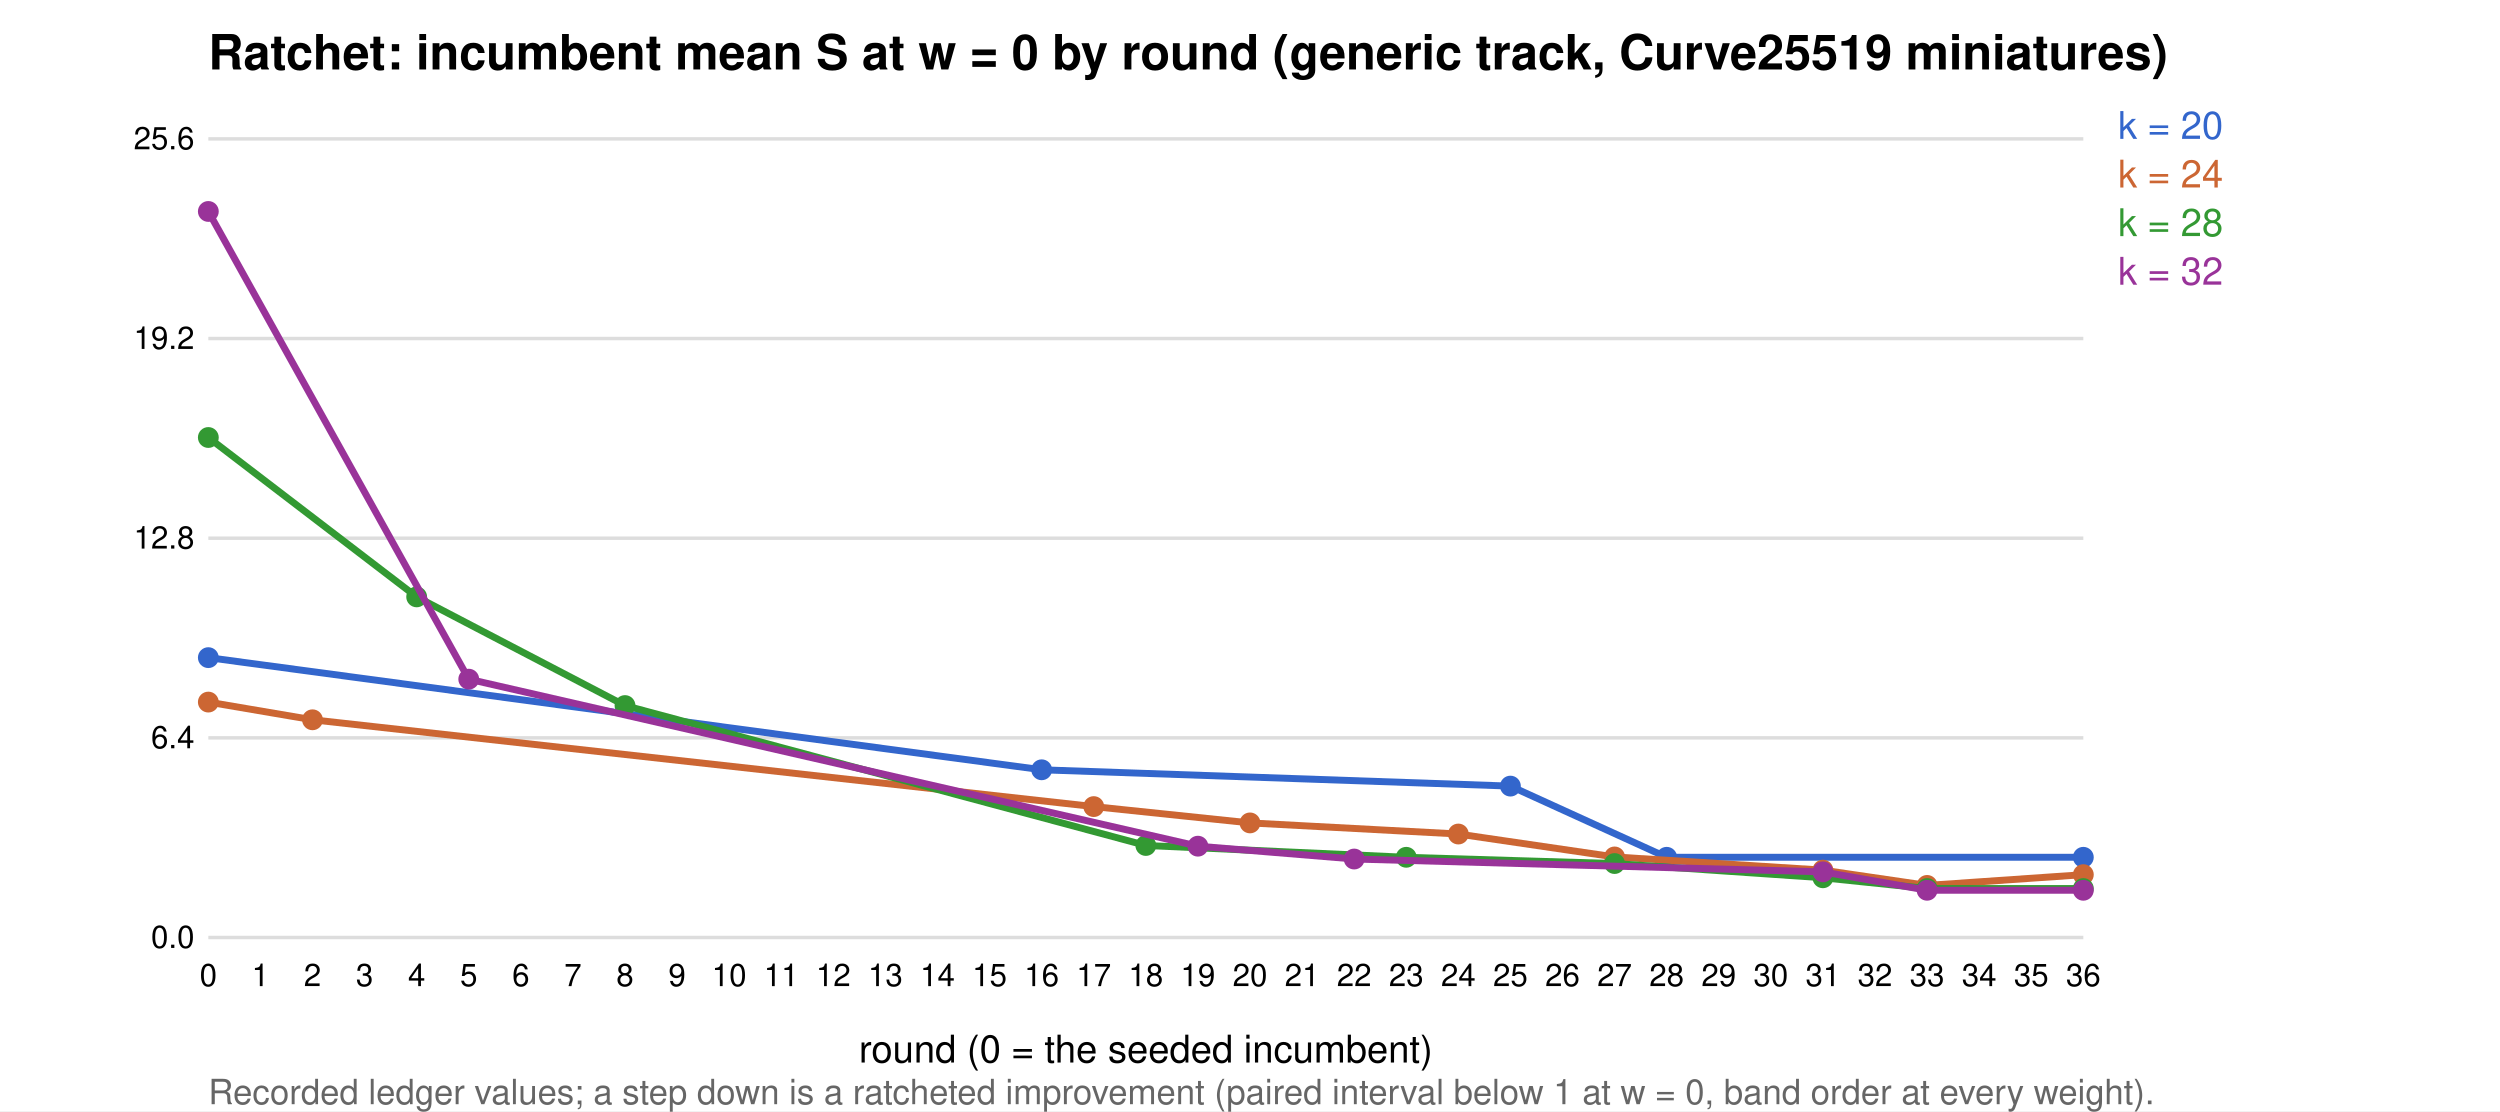
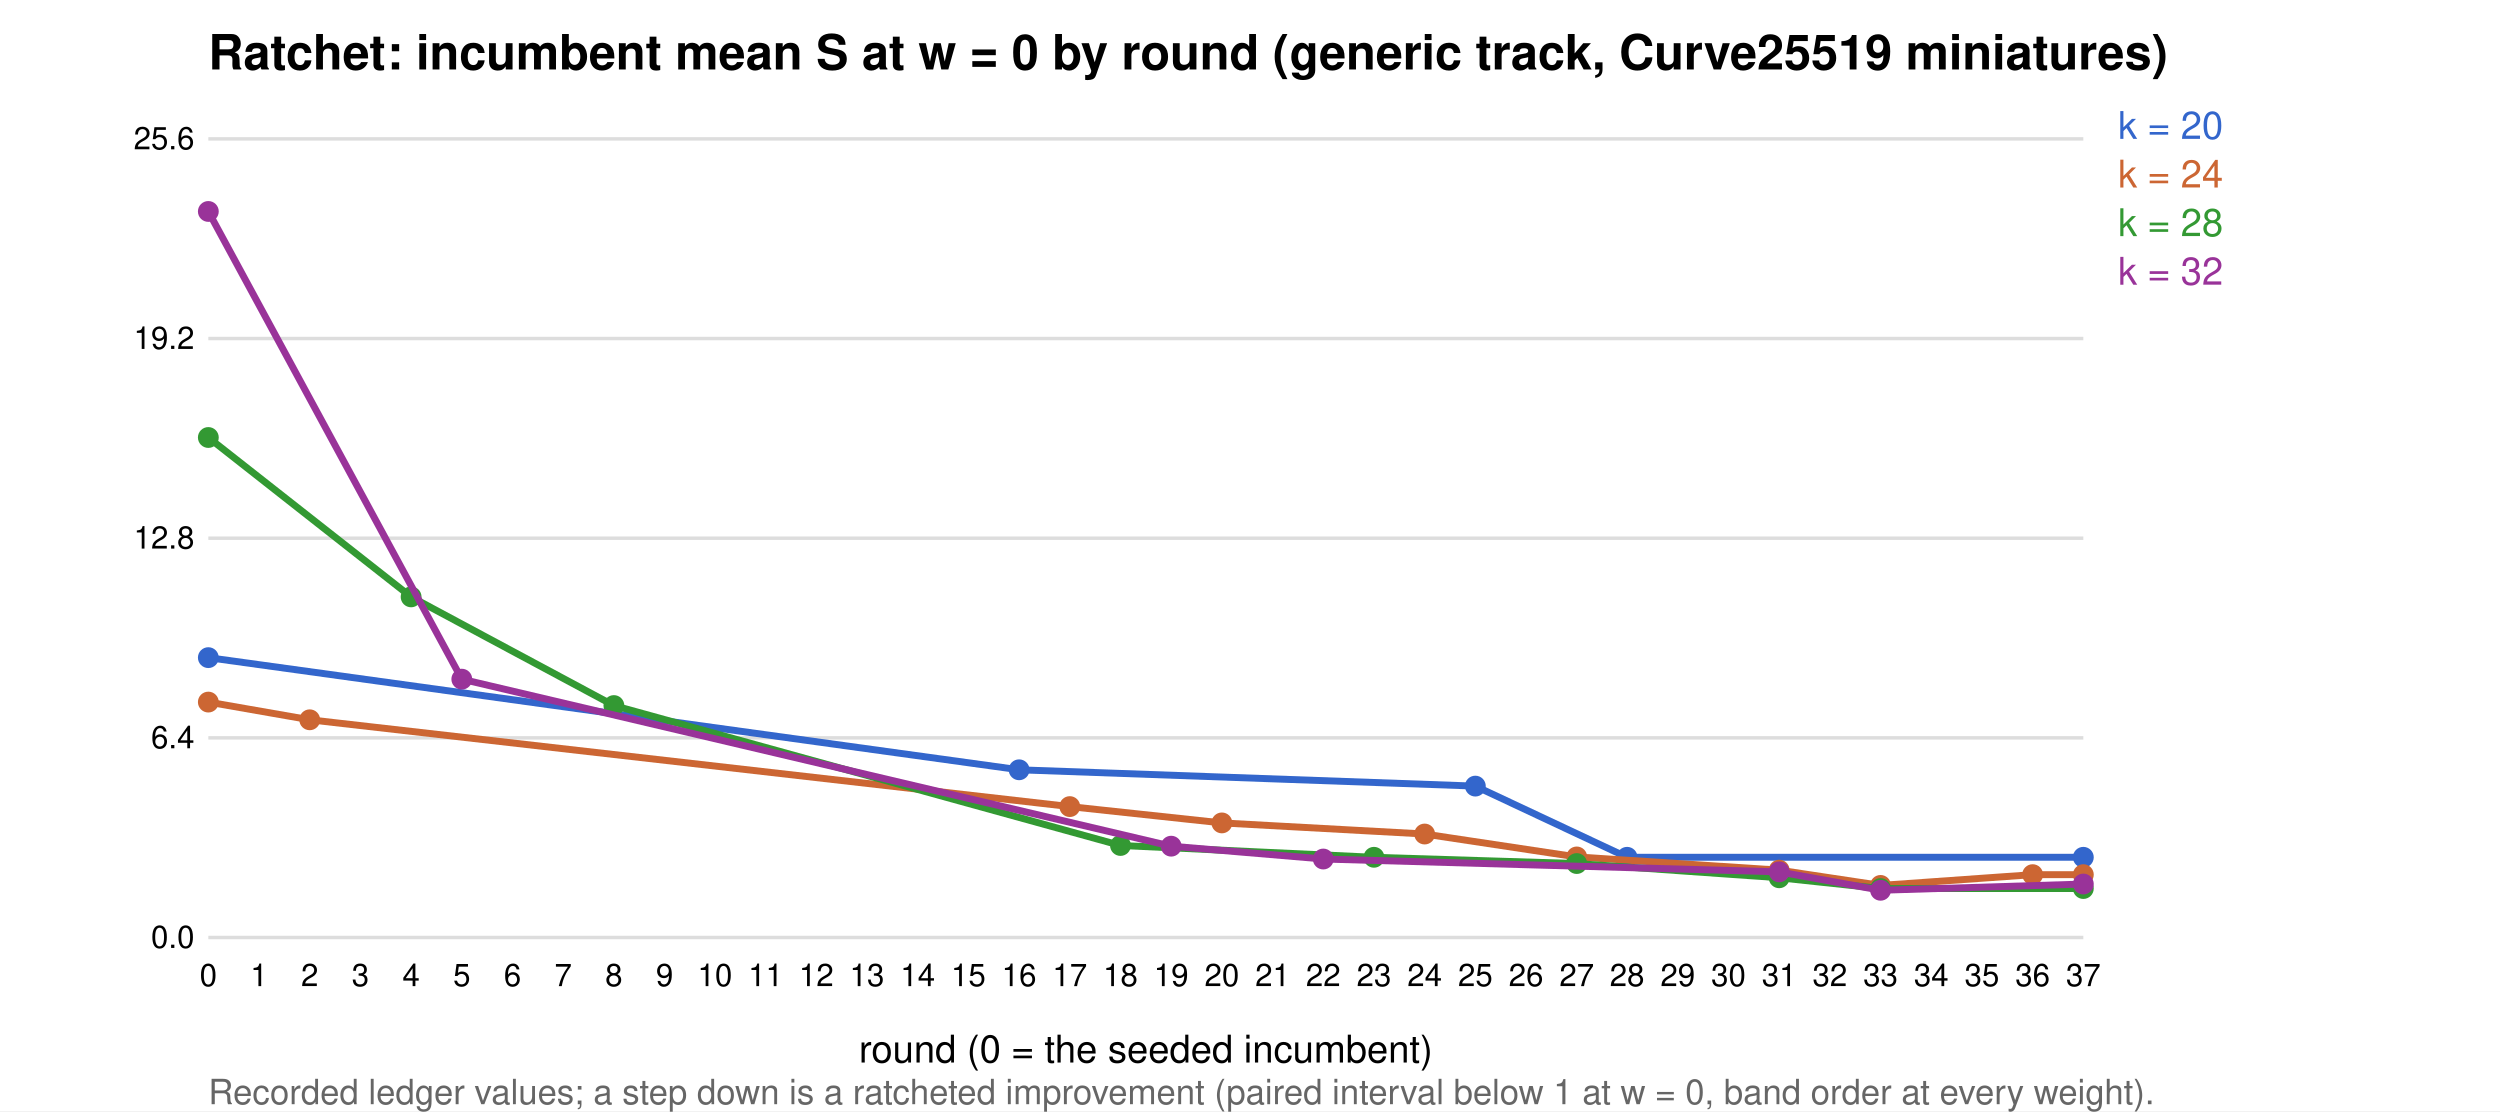
<svg xmlns="http://www.w3.org/2000/svg" width="720" height="320" viewBox="0 0 720 320" font-family="Helvetica,Arial,sans-serif" font-size="11">
  <rect width="100%" height="100%" fill="white" />
  <text x="60" y="20" font-size="14" font-weight="bold">Ratchet: incumbent mean S at w = 0 by round (generic track, Curve25519 miniatures)</text>
  <line x1="60" x2="600" y1="270.0" y2="270.0" stroke="#ddd" />
  <text x="56" y="273.0" text-anchor="end" font-size="9">0.0</text>
  <line x1="60" x2="600" y1="212.5" y2="212.5" stroke="#ddd" />
  <text x="56" y="215.5" text-anchor="end" font-size="9">6.4</text>
  <line x1="60" x2="600" y1="155.0" y2="155.0" stroke="#ddd" />
  <text x="56" y="158.0" text-anchor="end" font-size="9">12.8</text>
  <line x1="60" x2="600" y1="97.5" y2="97.5" stroke="#ddd" />
  <text x="56" y="100.5" text-anchor="end" font-size="9">19.2</text>
  <line x1="60" x2="600" y1="40.0" y2="40.0" stroke="#ddd" />
  <text x="56" y="43.0" text-anchor="end" font-size="9">25.6</text>
-   <polyline fill="none" stroke="#36c" stroke-width="2" points="60.0,189.4 300.0,221.7 435.0,226.4 480.0,246.9 600.0,246.9" />
+   <polyline fill="none" stroke="#36c" stroke-width="2" points="60.0,189.4 293.5,221.7 424.9,226.4 468.6,246.9 600.0,246.9" />
  <circle cx="60.0" cy="189.4" r="3" fill="#36c" />
-   <circle cx="300.0" cy="221.7" r="3" fill="#36c" />
-   <circle cx="435.0" cy="226.4" r="3" fill="#36c" />
-   <circle cx="480.0" cy="246.9" r="3" fill="#36c" />
+   <circle cx="293.5" cy="221.7" r="3" fill="#36c" />
+   <circle cx="424.9" cy="226.4" r="3" fill="#36c" />
+   <circle cx="468.6" cy="246.9" r="3" fill="#36c" />
  <circle cx="600.0" cy="246.9" r="3" fill="#36c" />
  <text x="610" y="40" fill="#36c">k = 20</text>
-   <polyline fill="none" stroke="#c63" stroke-width="2" points="60.0,202.2 90.0,207.3 315.0,232.3 360.0,237.0 420.0,240.2 465.0,246.8 525.0,250.6 555.0,255.0 600.0,251.9" />
+   <polyline fill="none" stroke="#c63" stroke-width="2" points="60.0,202.2 89.2,207.3 308.1,232.3 351.9,237.0 410.3,240.2 454.1,246.8 512.4,250.6 541.6,255.0 585.4,251.9 600.0,251.9" />
  <circle cx="60.0" cy="202.2" r="3" fill="#c63" />
-   <circle cx="90.0" cy="207.3" r="3" fill="#c63" />
-   <circle cx="315.0" cy="232.3" r="3" fill="#c63" />
-   <circle cx="360.0" cy="237.0" r="3" fill="#c63" />
-   <circle cx="420.0" cy="240.2" r="3" fill="#c63" />
-   <circle cx="465.0" cy="246.8" r="3" fill="#c63" />
-   <circle cx="525.0" cy="250.6" r="3" fill="#c63" />
-   <circle cx="555.0" cy="255.0" r="3" fill="#c63" />
+   <circle cx="89.2" cy="207.3" r="3" fill="#c63" />
+   <circle cx="308.1" cy="232.3" r="3" fill="#c63" />
+   <circle cx="351.9" cy="237.0" r="3" fill="#c63" />
+   <circle cx="410.3" cy="240.2" r="3" fill="#c63" />
+   <circle cx="454.1" cy="246.8" r="3" fill="#c63" />
+   <circle cx="512.4" cy="250.6" r="3" fill="#c63" />
+   <circle cx="541.6" cy="255.0" r="3" fill="#c63" />
+   <circle cx="585.4" cy="251.9" r="3" fill="#c63" />
  <circle cx="600.0" cy="251.9" r="3" fill="#c63" />
  <text x="610" y="54" fill="#c63">k = 24</text>
-   <polyline fill="none" stroke="#393" stroke-width="2" points="60.0,126.0 120.0,171.9 180.0,203.2 330.0,243.5 405.0,246.9 465.0,248.7 525.0,252.8 555.0,255.9 600.0,255.9" />
+   <polyline fill="none" stroke="#393" stroke-width="2" points="60.0,126.0 118.4,171.9 176.8,203.2 322.7,243.5 395.7,246.9 454.1,248.7 512.4,252.8 541.6,255.9 600.0,255.9" />
  <circle cx="60.0" cy="126.0" r="3" fill="#393" />
-   <circle cx="120.0" cy="171.9" r="3" fill="#393" />
-   <circle cx="180.0" cy="203.2" r="3" fill="#393" />
-   <circle cx="330.0" cy="243.5" r="3" fill="#393" />
-   <circle cx="405.0" cy="246.9" r="3" fill="#393" />
-   <circle cx="465.0" cy="248.7" r="3" fill="#393" />
-   <circle cx="525.0" cy="252.8" r="3" fill="#393" />
-   <circle cx="555.0" cy="255.9" r="3" fill="#393" />
+   <circle cx="118.4" cy="171.9" r="3" fill="#393" />
+   <circle cx="176.8" cy="203.2" r="3" fill="#393" />
+   <circle cx="322.7" cy="243.5" r="3" fill="#393" />
+   <circle cx="395.7" cy="246.9" r="3" fill="#393" />
+   <circle cx="454.1" cy="248.7" r="3" fill="#393" />
+   <circle cx="512.4" cy="252.8" r="3" fill="#393" />
+   <circle cx="541.6" cy="255.9" r="3" fill="#393" />
  <circle cx="600.0" cy="255.9" r="3" fill="#393" />
  <text x="610" y="68" fill="#393">k = 28</text>
-   <polyline fill="none" stroke="#939" stroke-width="2" points="60.0,60.9 135.0,195.6 345.0,243.7 390.0,247.4 525.0,251.1 555.0,256.4 600.0,256.4" />
+   <polyline fill="none" stroke="#939" stroke-width="2" points="60.0,60.9 133.0,195.6 337.3,243.7 381.1,247.4 512.4,251.1 541.6,256.4 600.0,254.6" />
  <circle cx="60.0" cy="60.9" r="3" fill="#939" />
-   <circle cx="135.0" cy="195.6" r="3" fill="#939" />
-   <circle cx="345.0" cy="243.7" r="3" fill="#939" />
-   <circle cx="390.0" cy="247.4" r="3" fill="#939" />
-   <circle cx="525.0" cy="251.1" r="3" fill="#939" />
-   <circle cx="555.0" cy="256.4" r="3" fill="#939" />
-   <circle cx="600.0" cy="256.4" r="3" fill="#939" />
+   <circle cx="133.0" cy="195.6" r="3" fill="#939" />
+   <circle cx="337.3" cy="243.7" r="3" fill="#939" />
+   <circle cx="381.1" cy="247.4" r="3" fill="#939" />
+   <circle cx="512.4" cy="251.1" r="3" fill="#939" />
+   <circle cx="541.6" cy="256.4" r="3" fill="#939" />
+   <circle cx="600.0" cy="254.6" r="3" fill="#939" />
  <text x="610" y="82" fill="#939">k = 32</text>
  <text x="60.0" y="284" text-anchor="middle" font-size="9">0</text>
-   <text x="75.0" y="284" text-anchor="middle" font-size="9">1</text>
-   <text x="90.0" y="284" text-anchor="middle" font-size="9">2</text>
-   <text x="105.0" y="284" text-anchor="middle" font-size="9">3</text>
-   <text x="120.0" y="284" text-anchor="middle" font-size="9">4</text>
-   <text x="135.0" y="284" text-anchor="middle" font-size="9">5</text>
-   <text x="150.0" y="284" text-anchor="middle" font-size="9">6</text>
-   <text x="165.0" y="284" text-anchor="middle" font-size="9">7</text>
-   <text x="180.0" y="284" text-anchor="middle" font-size="9">8</text>
-   <text x="195.0" y="284" text-anchor="middle" font-size="9">9</text>
-   <text x="210.0" y="284" text-anchor="middle" font-size="9">10</text>
-   <text x="225.0" y="284" text-anchor="middle" font-size="9">11</text>
-   <text x="240.0" y="284" text-anchor="middle" font-size="9">12</text>
-   <text x="255.0" y="284" text-anchor="middle" font-size="9">13</text>
-   <text x="270.0" y="284" text-anchor="middle" font-size="9">14</text>
-   <text x="285.0" y="284" text-anchor="middle" font-size="9">15</text>
-   <text x="300.0" y="284" text-anchor="middle" font-size="9">16</text>
-   <text x="315.0" y="284" text-anchor="middle" font-size="9">17</text>
-   <text x="330.0" y="284" text-anchor="middle" font-size="9">18</text>
-   <text x="345.0" y="284" text-anchor="middle" font-size="9">19</text>
-   <text x="360.0" y="284" text-anchor="middle" font-size="9">20</text>
-   <text x="375.0" y="284" text-anchor="middle" font-size="9">21</text>
-   <text x="390.0" y="284" text-anchor="middle" font-size="9">22</text>
-   <text x="405.0" y="284" text-anchor="middle" font-size="9">23</text>
-   <text x="420.0" y="284" text-anchor="middle" font-size="9">24</text>
-   <text x="435.0" y="284" text-anchor="middle" font-size="9">25</text>
-   <text x="450.0" y="284" text-anchor="middle" font-size="9">26</text>
-   <text x="465.0" y="284" text-anchor="middle" font-size="9">27</text>
-   <text x="480.0" y="284" text-anchor="middle" font-size="9">28</text>
-   <text x="495.0" y="284" text-anchor="middle" font-size="9">29</text>
-   <text x="510.0" y="284" text-anchor="middle" font-size="9">30</text>
-   <text x="525.0" y="284" text-anchor="middle" font-size="9">31</text>
-   <text x="540.0" y="284" text-anchor="middle" font-size="9">32</text>
-   <text x="555.0" y="284" text-anchor="middle" font-size="9">33</text>
-   <text x="570.0" y="284" text-anchor="middle" font-size="9">34</text>
-   <text x="585.0" y="284" text-anchor="middle" font-size="9">35</text>
-   <text x="600.0" y="284" text-anchor="middle" font-size="9">36</text>
+   <text x="74.6" y="284" text-anchor="middle" font-size="9">1</text>
+   <text x="89.2" y="284" text-anchor="middle" font-size="9">2</text>
+   <text x="103.8" y="284" text-anchor="middle" font-size="9">3</text>
+   <text x="118.4" y="284" text-anchor="middle" font-size="9">4</text>
+   <text x="133.0" y="284" text-anchor="middle" font-size="9">5</text>
+   <text x="147.6" y="284" text-anchor="middle" font-size="9">6</text>
+   <text x="162.2" y="284" text-anchor="middle" font-size="9">7</text>
+   <text x="176.8" y="284" text-anchor="middle" font-size="9">8</text>
+   <text x="191.4" y="284" text-anchor="middle" font-size="9">9</text>
+   <text x="205.9" y="284" text-anchor="middle" font-size="9">10</text>
+   <text x="220.5" y="284" text-anchor="middle" font-size="9">11</text>
+   <text x="235.1" y="284" text-anchor="middle" font-size="9">12</text>
+   <text x="249.7" y="284" text-anchor="middle" font-size="9">13</text>
+   <text x="264.3" y="284" text-anchor="middle" font-size="9">14</text>
+   <text x="278.9" y="284" text-anchor="middle" font-size="9">15</text>
+   <text x="293.5" y="284" text-anchor="middle" font-size="9">16</text>
+   <text x="308.1" y="284" text-anchor="middle" font-size="9">17</text>
+   <text x="322.7" y="284" text-anchor="middle" font-size="9">18</text>
+   <text x="337.3" y="284" text-anchor="middle" font-size="9">19</text>
+   <text x="351.9" y="284" text-anchor="middle" font-size="9">20</text>
+   <text x="366.5" y="284" text-anchor="middle" font-size="9">21</text>
+   <text x="381.1" y="284" text-anchor="middle" font-size="9">22</text>
+   <text x="395.7" y="284" text-anchor="middle" font-size="9">23</text>
+   <text x="410.3" y="284" text-anchor="middle" font-size="9">24</text>
+   <text x="424.9" y="284" text-anchor="middle" font-size="9">25</text>
+   <text x="439.5" y="284" text-anchor="middle" font-size="9">26</text>
+   <text x="454.1" y="284" text-anchor="middle" font-size="9">27</text>
+   <text x="468.6" y="284" text-anchor="middle" font-size="9">28</text>
+   <text x="483.2" y="284" text-anchor="middle" font-size="9">29</text>
+   <text x="497.8" y="284" text-anchor="middle" font-size="9">30</text>
+   <text x="512.4" y="284" text-anchor="middle" font-size="9">31</text>
+   <text x="527.0" y="284" text-anchor="middle" font-size="9">32</text>
+   <text x="541.6" y="284" text-anchor="middle" font-size="9">33</text>
+   <text x="556.2" y="284" text-anchor="middle" font-size="9">34</text>
+   <text x="570.8" y="284" text-anchor="middle" font-size="9">35</text>
+   <text x="585.4" y="284" text-anchor="middle" font-size="9">36</text>
+   <text x="600.0" y="284" text-anchor="middle" font-size="9">37</text>
  <text x="330" y="306" text-anchor="middle">round (0 = the seeded incumbent)</text>
  <text x="60" y="318" font-size="10" fill="#666">Recorded ledger values; a step down is a ratcheted improvement (paired interval below 1 at w = 0, band order at every weight).</text>
</svg>
